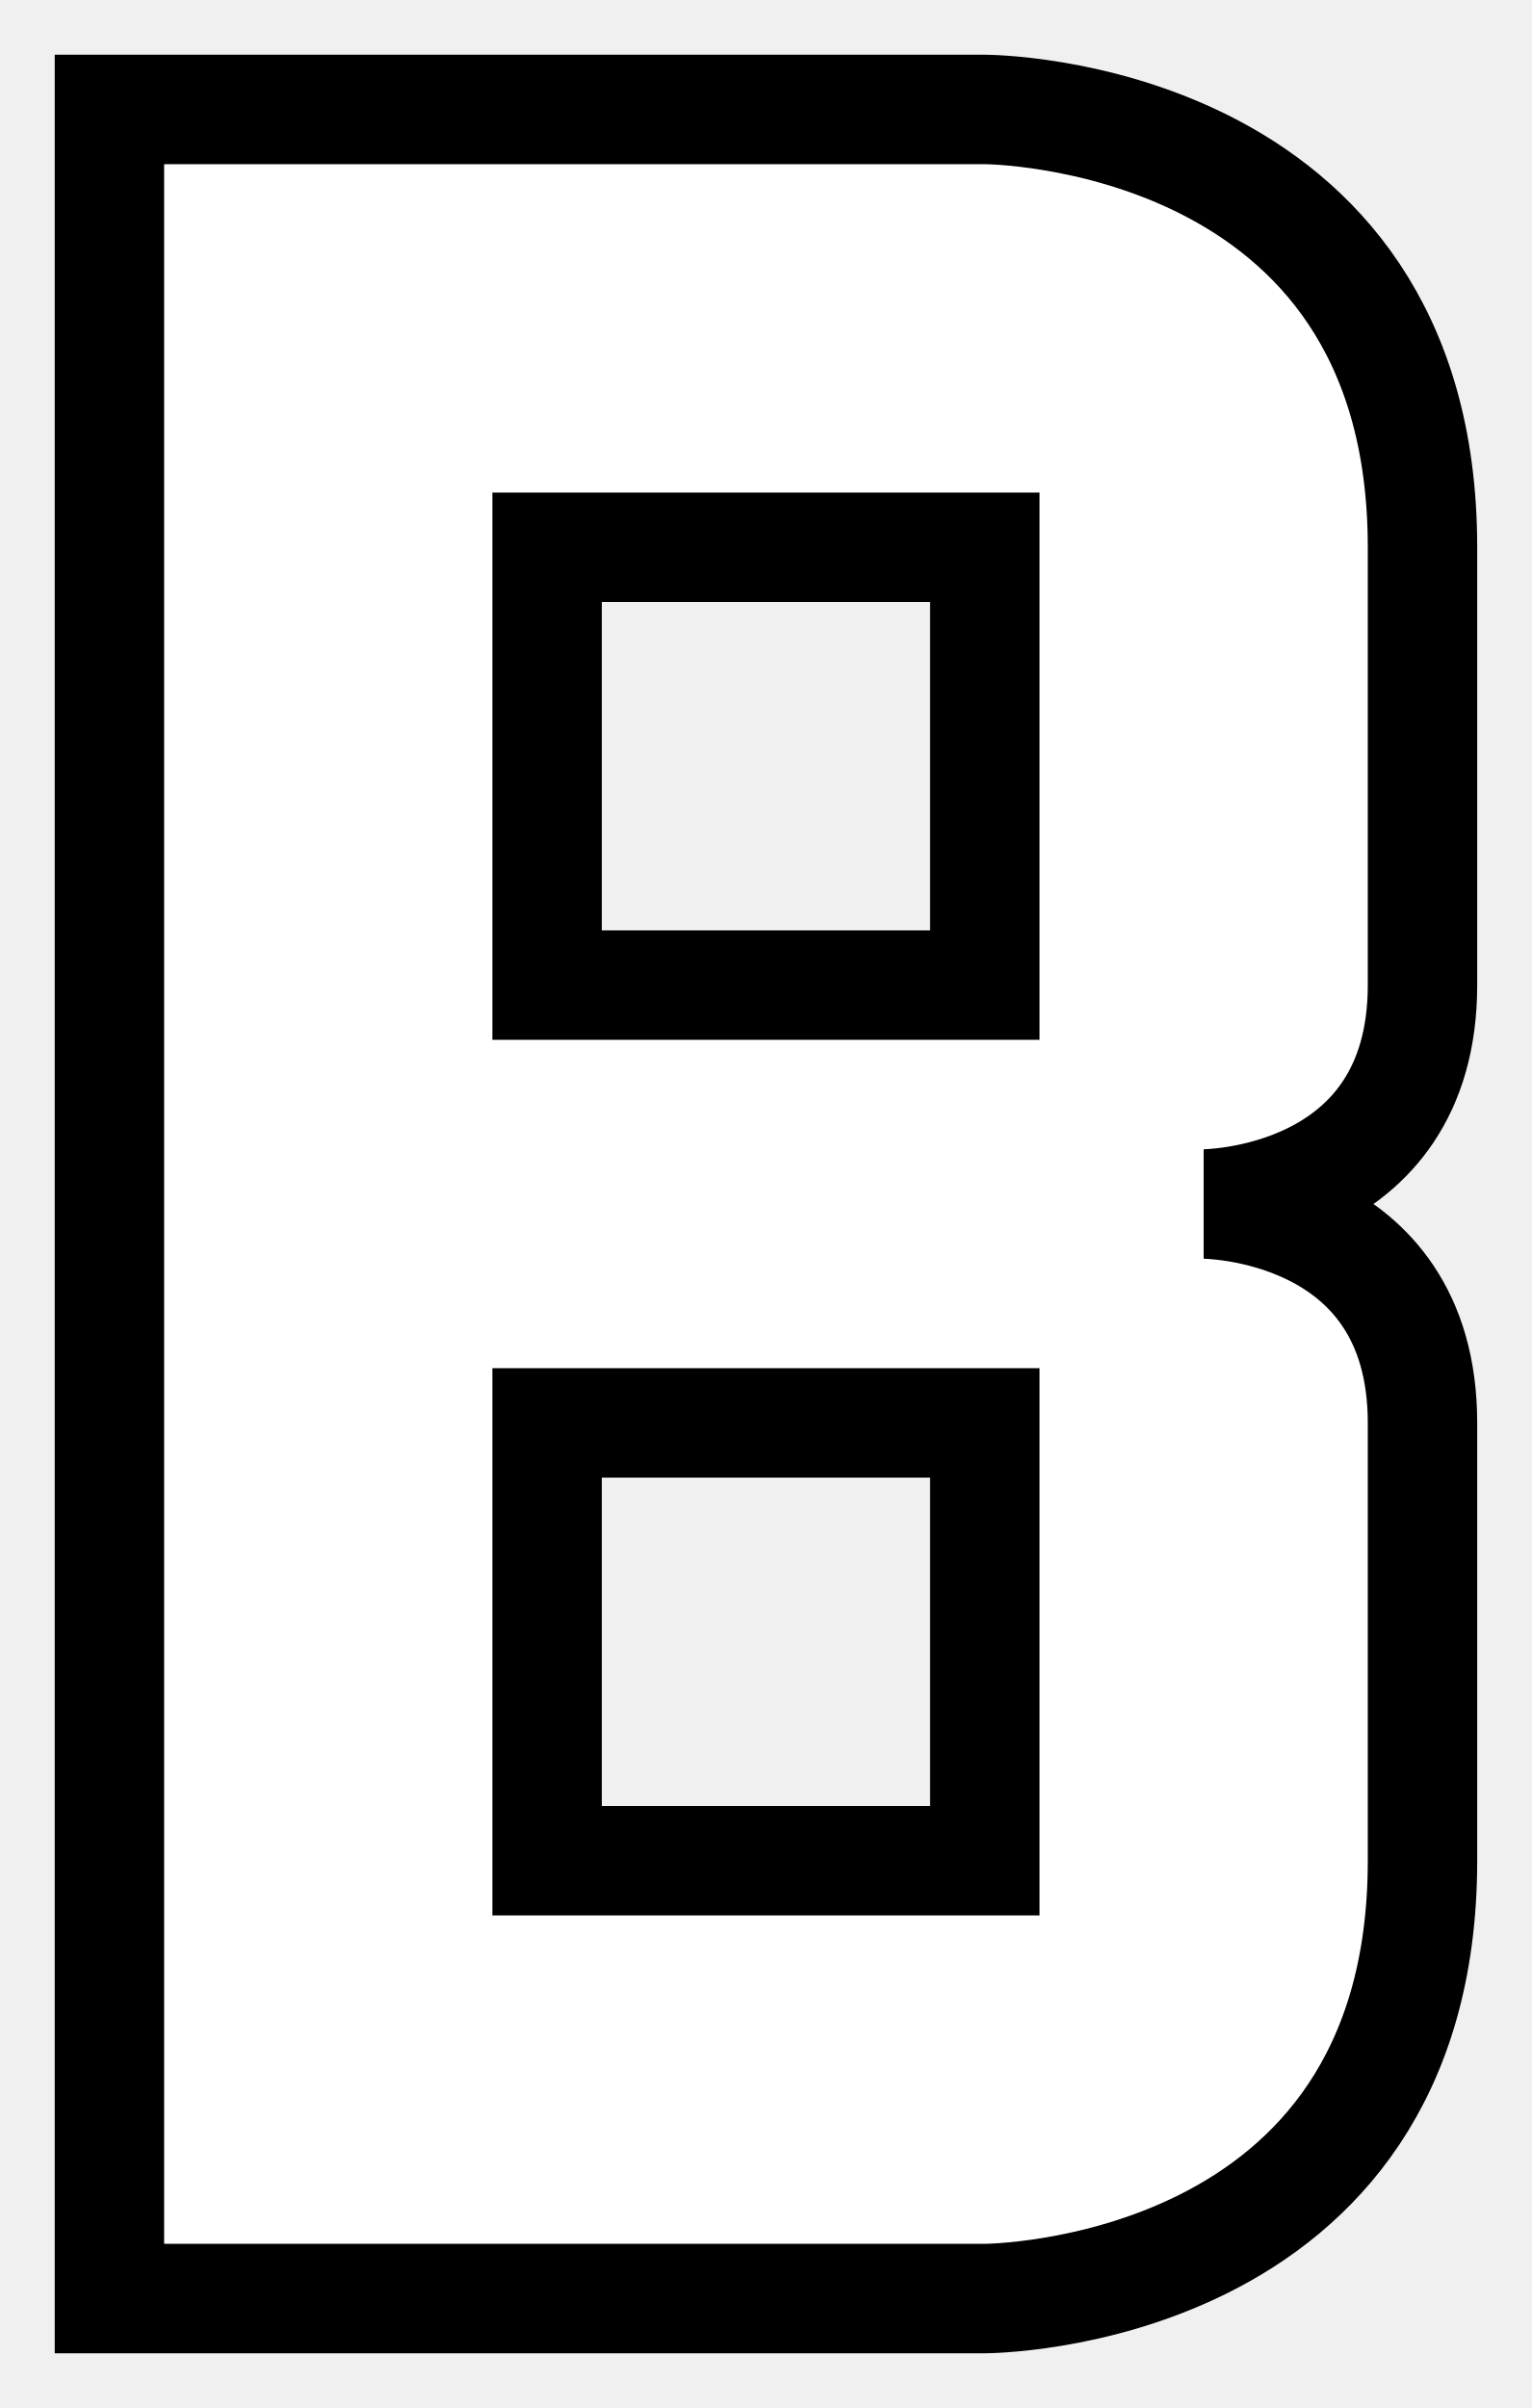
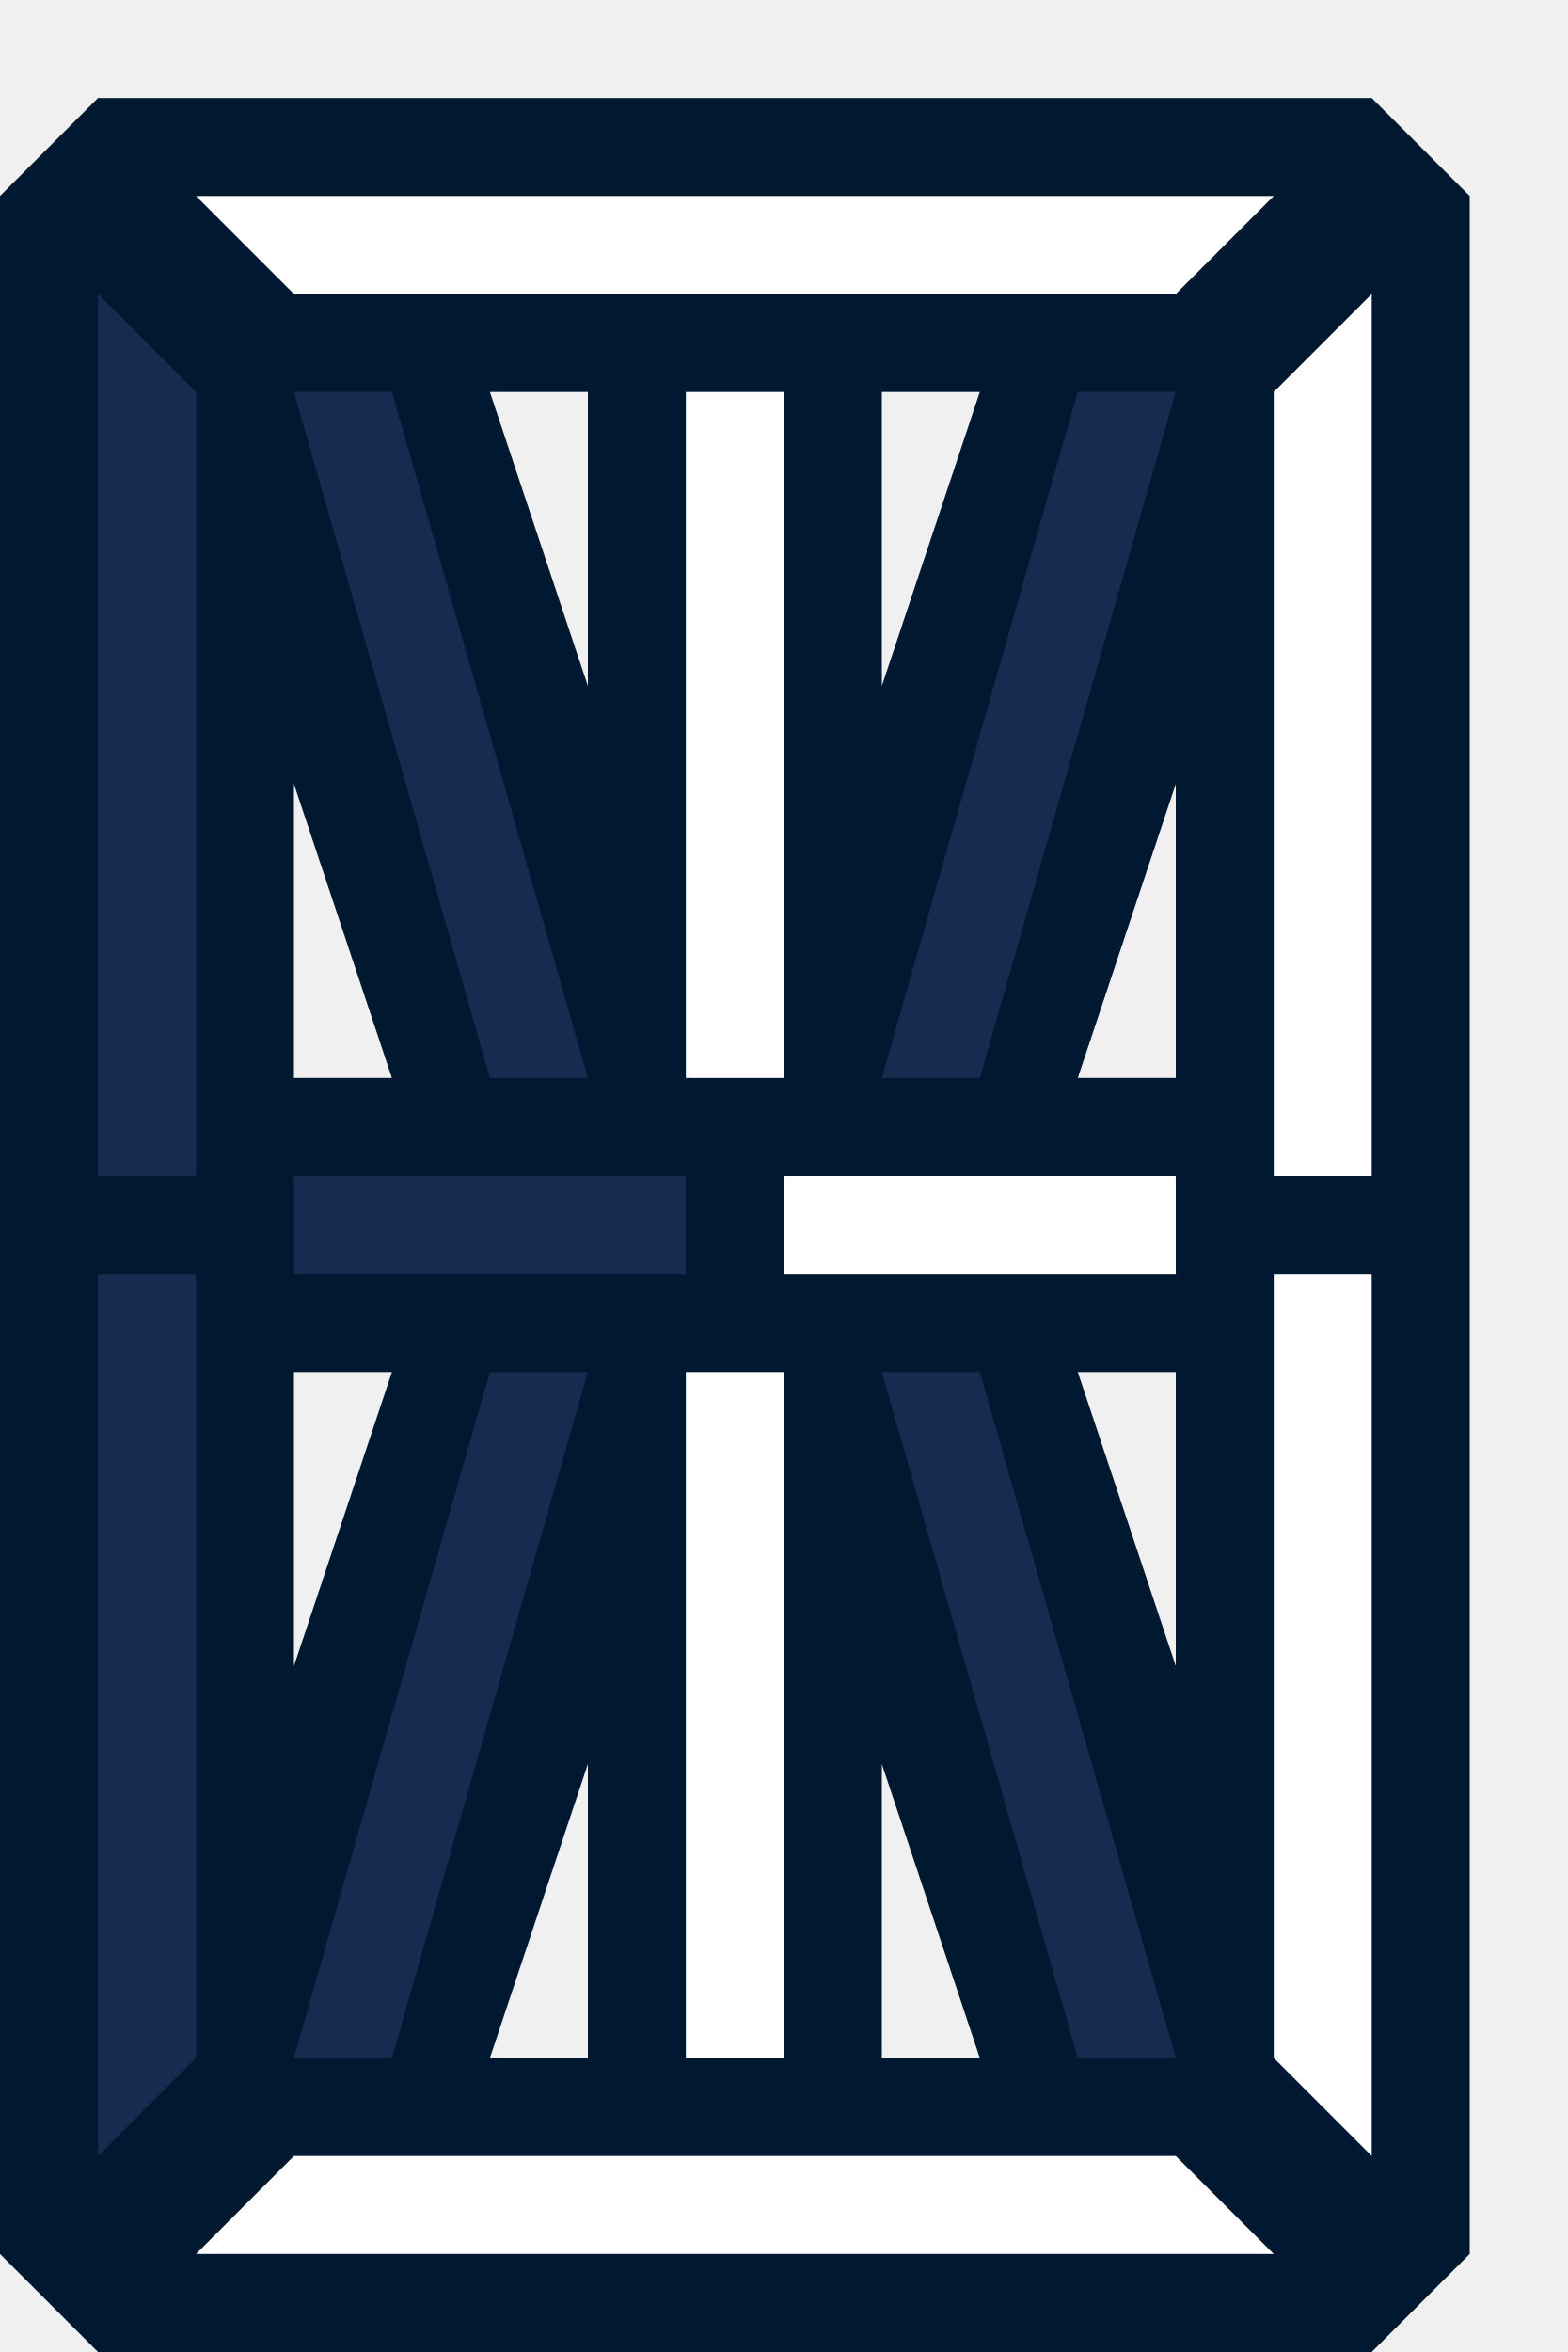
- <svg xmlns="http://www.w3.org/2000/svg" width="14" height="22" viewBox="0 0 14 22" version="1.1" id="svg8">
+ <svg xmlns="http://www.w3.org/2000/svg" width="16" height="24" viewBox="0 0 16 24" version="1.1" id="svg8">
  <defs id="defs2" />
-   <path style="fill:#ffffff;fill-opacity:1;stroke:#000000;stroke-opacity:1" d="M 1 1 L 1 21 L 9 21 C 9 21 13 21 13 17 L 13 13 C 13 11 11 11 11 11 C 11 11 13 11 13 9 L 13 5 C 13 1 9 1 9 1 L 1 1 z M 5 5 L 9 5 L 9 9 L 5 9 L 5 5 z M 5 13 L 9 13 L 9 17 L 5 17 L 5 13 z " id="path922" />
+   <path style="fill:#001931;fill-opacity:1;stroke:none;stroke-opacity:1" d="M 1,1 0,2 v 21 l 1,1 h 13 l 1,-1 V 2 L 14,1 Z m 4,3 h 1 v 3 z m 4,0 h 1 L 9,7 Z M 3,8 4,11 H 3 Z m 9,0 v 3 h -1 z m -9,6 h 1 l -1,3 z m 8,0 h 1 v 3 z m -5,4 v 3 H 5 Z m 3,0 1,3 H 9 Z" id="path910" />
+   <path style="fill:#ffffff;fill-opacity:1;stroke:none;stroke-opacity:1" d="m 2,2 1,1 h 9 l 1,-1 z" id="path826" />
+   <path style="fill:#162b50;fill-opacity:1;stroke:none;stroke-opacity:1" d="m 1,3 1,1 v 8 H 1 Z" id="path828" />
+   <rect style="fill:#ffffff;fill-opacity:1;stroke:none;stroke-width:1;stroke-opacity:1" id="rect836" width="1" height="7" x="7" y="4" />
+   <rect style="fill:#162b50;fill-opacity:1;stroke:none;stroke-width:1;stroke-opacity:1" id="rect838" width="4" height="1" x="3" y="12" />
+   <path style="fill:#162b50;fill-opacity:1;stroke:none;stroke-opacity:1" d="m 9,11 2,-7 h 1 l -2,7 z" id="path840" />
+   <path style="fill:#162b50;fill-opacity:1;stroke:none;stroke-opacity:1" d="m 2,13 v 8 l -1,1 v -9 z" id="path844" />
+   <path style="fill:#ffffff;fill-opacity:1;stroke:none;stroke-opacity:1" d="m 2,23 1,-1 h 9 l 1,1 z" id="path846" />
+   <path style="fill:#ffffff;fill-opacity:1;stroke:none;stroke-opacity:1" d="m 13,21 1,1 v -9 h -1 z" id="path856" />
+   <path style="fill:#ffffff;fill-opacity:1;stroke:none;stroke-opacity:1" d="M 13,12 V 4 l 1,-1 v 9 z" id="path858" />
+   <rect style="fill:#ffffff;fill-opacity:1;stroke:none;stroke-width:1;stroke-opacity:1" id="rect860" width="4" height="1" x="8" y="12" />
+   <rect style="fill:#ffffff;fill-opacity:1;stroke:none;stroke-width:1;stroke-opacity:1" id="rect836-3" width="1" height="7" x="7" y="14" />
+   <path style="fill:#162b50;fill-opacity:1;stroke:none;stroke-opacity:1" d="M 6,11 4,4 H 3 l 2,7 z" id="path840-6" />
+   <path style="fill:#162b50;fill-opacity:1;stroke:none;stroke-opacity:1" d="m 9,14 2,7 h 1 l -2,-7 z" id="path840-7" />
+   <path style="fill:#162b50;fill-opacity:1;stroke:none;stroke-opacity:1" d="M 6,14 4,21 H 3 l 2,-7 z" id="path840-6-5" />
</svg>
